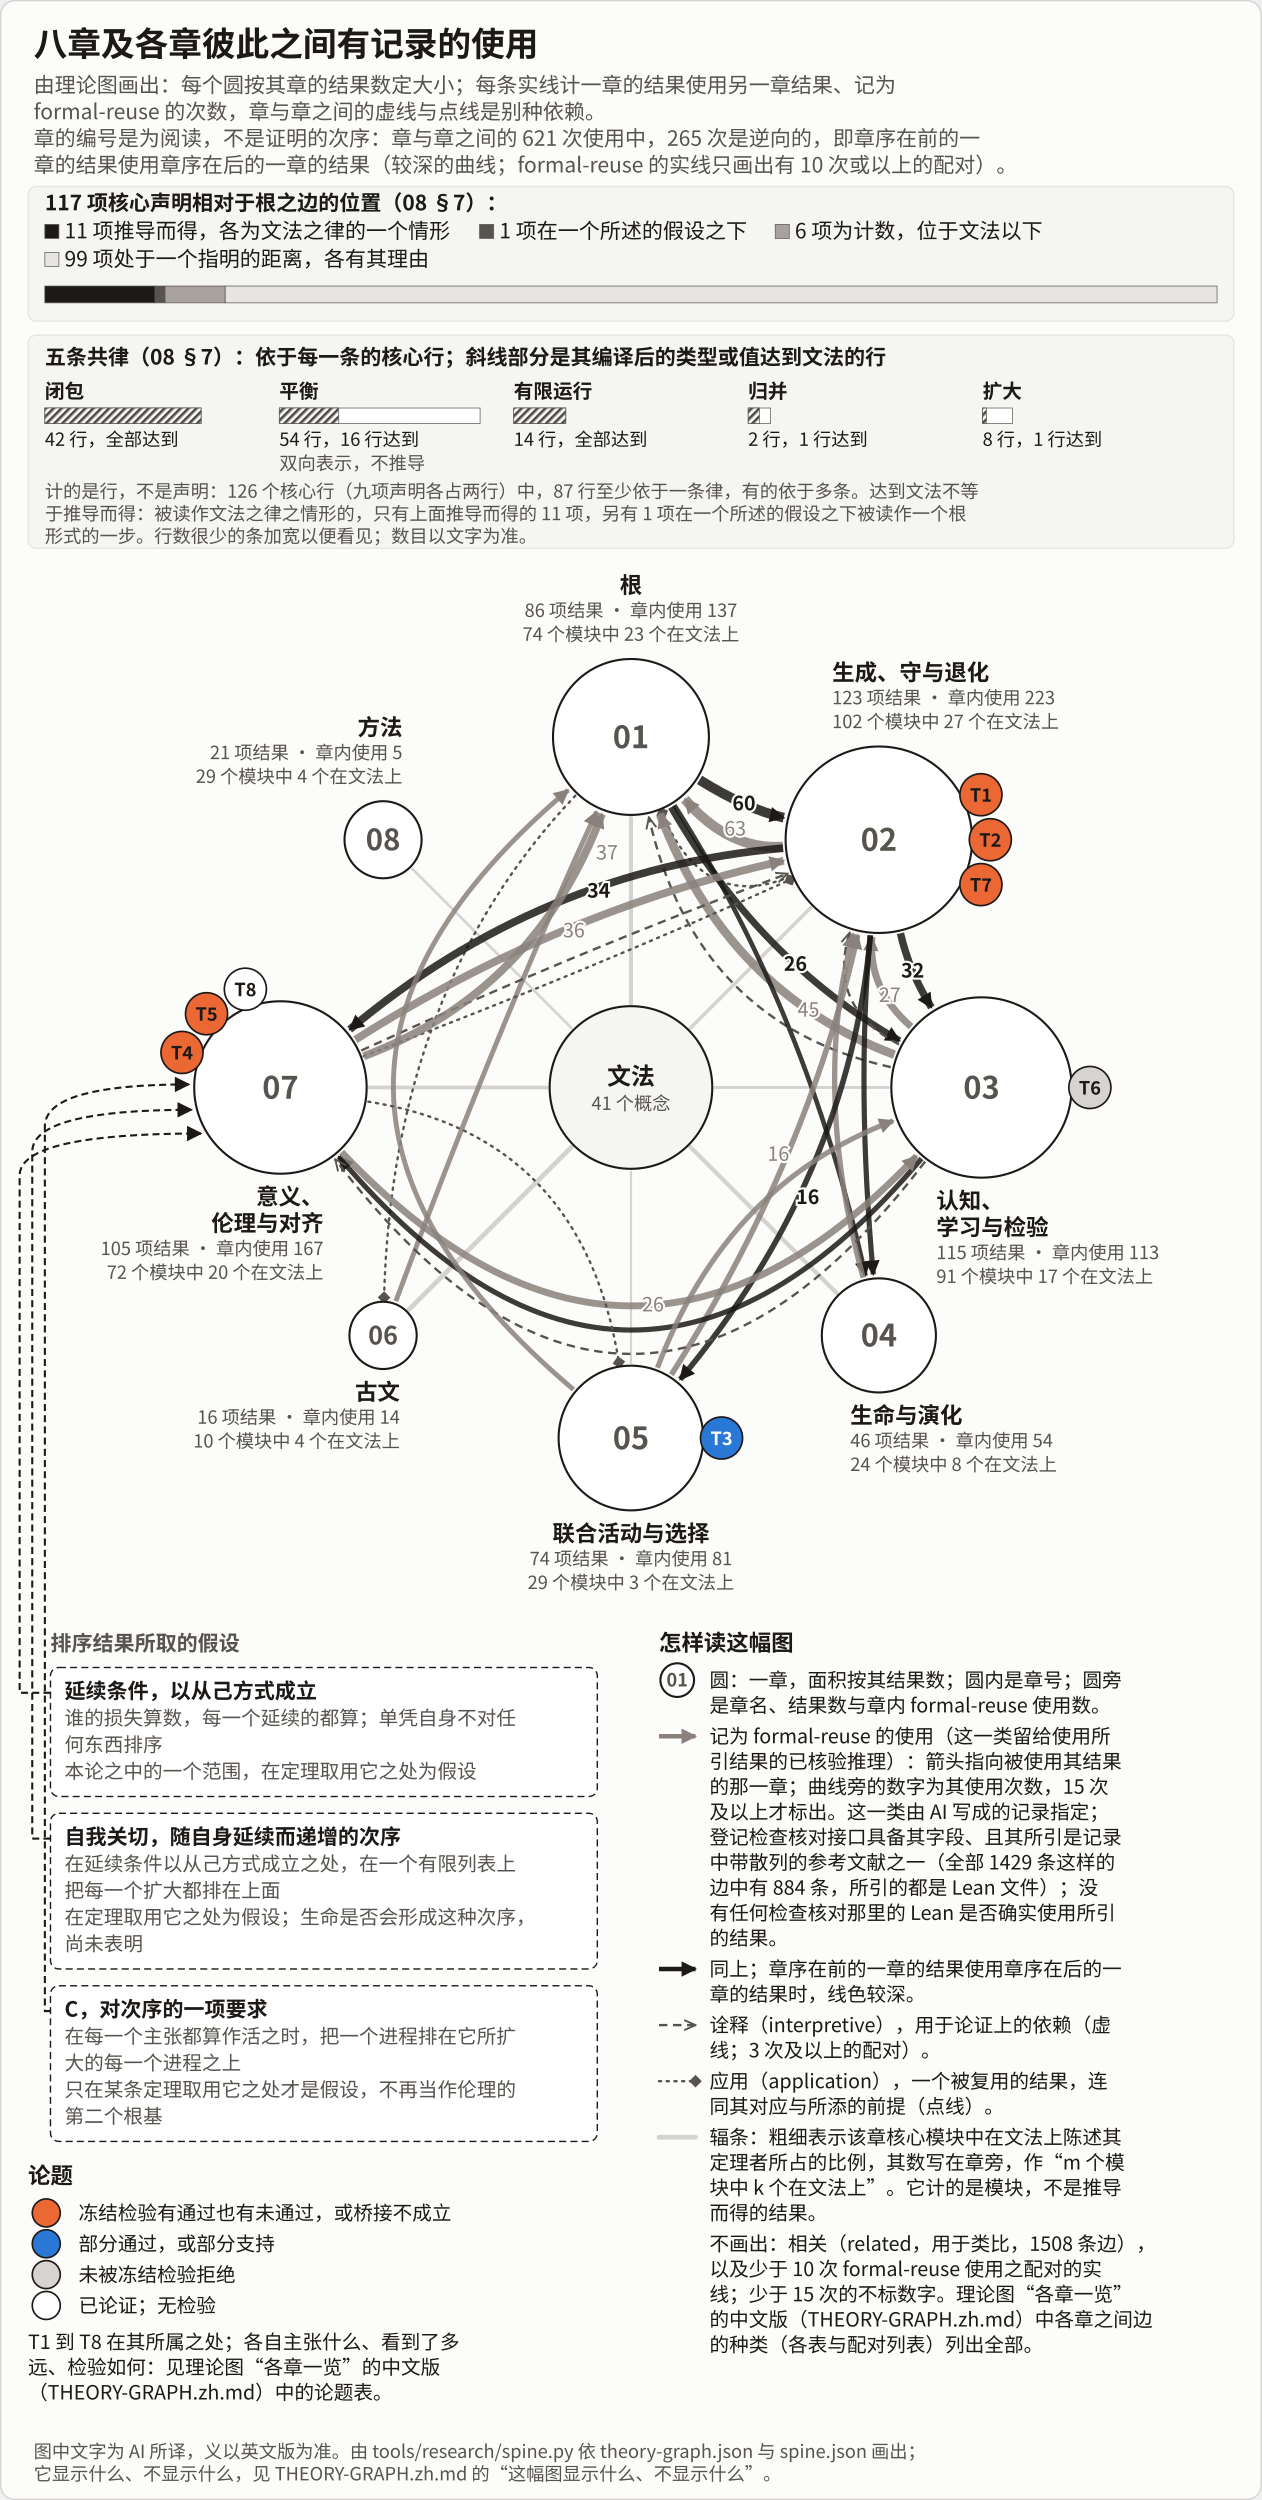
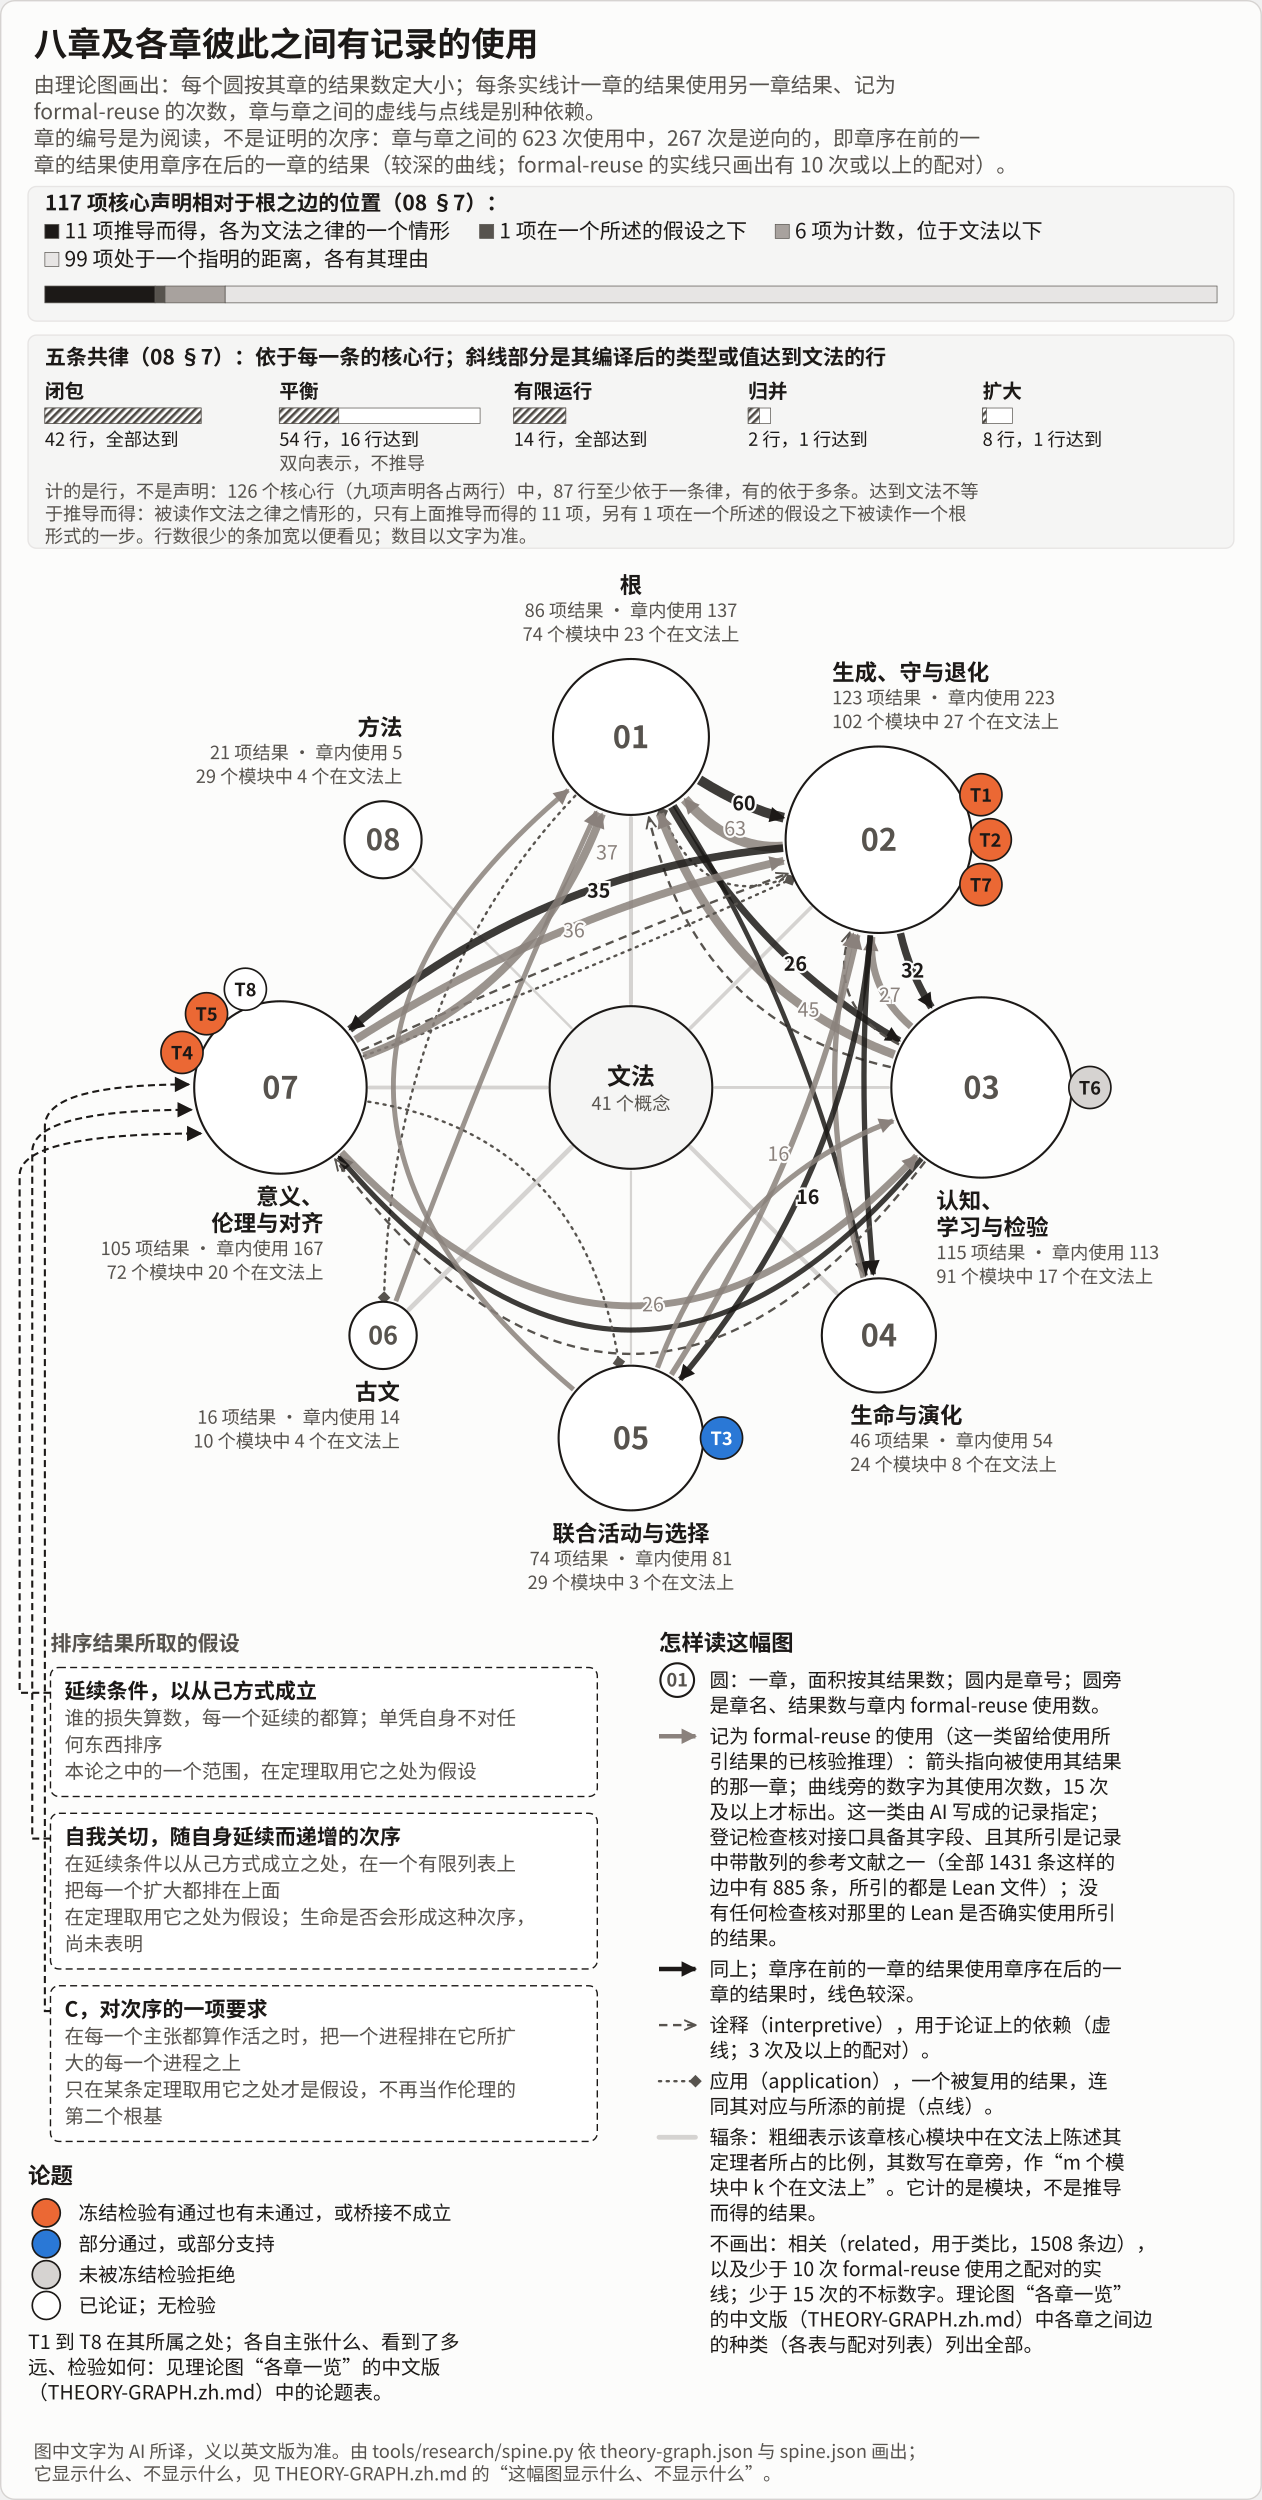
<svg xmlns="http://www.w3.org/2000/svg" viewBox="0 0 900 1783" width="900" height="1783" role="img" aria-labelledby="spine-title spine-desc" font-family="'PingFang SC', 'Hiragino Sans GB', 'Noto Sans CJK SC', 'Microsoft YaHei', sans-serif">
  <defs>
    <marker id="fwd" viewBox="0 0 10 10" refX="9" refY="5" markerWidth="11" markerHeight="11" markerUnits="userSpaceOnUse" orient="auto">
      <path d="M0,0 L10,5 L0,10 z" fill="#8a817c" />
    </marker>
    <marker id="back" viewBox="0 0 10 10" refX="9" refY="5" markerWidth="11" markerHeight="11" markerUnits="userSpaceOnUse" orient="auto">
      <path d="M0,0 L10,5 L0,10 z" fill="#1c1917" />
    </marker>
    <marker id="thin" viewBox="0 0 10 10" refX="9" refY="5" markerWidth="9" markerHeight="9" markerUnits="userSpaceOnUse" orient="auto">
      <path d="M0,1 L9,5 L0,9" fill="none" stroke="#57534e" stroke-width="1.5" />
    </marker>
    <marker id="diamond" viewBox="0 0 10 10" refX="5" refY="5" markerWidth="9" markerHeight="9" markerUnits="userSpaceOnUse" orient="auto">
      <path d="M5,0 L10,5 L5,10 L0,5 z" fill="#57534e" />
    </marker>
    <pattern id="reach" width="4" height="4" patternUnits="userSpaceOnUse" patternTransform="rotate(45)">
      <rect width="4" height="4" fill="#ffffff" />
      <rect width="2" height="4" fill="#57534e" />
    </pattern>
  </defs>
  <rect x="0.5" y="0.5" width="899" height="1782" rx="10" fill="#fcfcfb" stroke="#d6d3d1" />
  <text x="24" y="40" font-size="24" font-weight="bold" text-anchor="start" fill="#1c1917">八章及各章彼此之间有记录的使用</text>
  <text x="24" y="66" font-size="15" text-anchor="start" fill="#57534e">由理论图画出：每个圆按其章的结果数定大小；每条实线计一章的结果使用另一章结果、记为</text>
  <text x="24" y="85" font-size="15" text-anchor="start" fill="#57534e">formal-reuse 的次数，章与章之间的虚线与点线是别种依赖。</text>
-   <text x="24" y="104" font-size="15" text-anchor="start" fill="#57534e">章的编号是为阅读，不是证明的次序：章与章之间的 621 次使用中，265 次是逆向的，即章序在前的一</text>
+   <text x="24" y="104" font-size="15" text-anchor="start" fill="#57534e">章的编号是为阅读，不是证明的次序：章与章之间的 623 次使用中，267 次是逆向的，即章序在前的一</text>
  <text x="24" y="123" font-size="15" text-anchor="start" fill="#57534e">章的结果使用章序在后的一章的结果（较深的曲线；formal-reuse 的实线只画出有 10 次或以上的配对）。</text>
  <rect x="20" y="133" width="860" height="96" rx="6" fill="#f5f5f4" stroke="#e7e5e4" />
  <text x="32" y="150" font-size="15" font-weight="bold" text-anchor="start" fill="#1c1917">117 项核心声明相对于根之边的位置（08 §7）：</text>
  <rect x="32" y="160" width="10" height="10" fill="#1c1917" stroke="#57534e" stroke-width="0.5" />
  <text x="46" y="170" font-size="15" text-anchor="start" fill="#1c1917">11 项推导而得，各为文法之律的一个情形</text>
  <rect x="342.1" y="160" width="10" height="10" fill="#57534e" stroke="#57534e" stroke-width="0.5" />
  <text x="356.1" y="170" font-size="15" text-anchor="start" fill="#1c1917">1 项在一个所述的假设之下</text>
  <rect x="552.9" y="160" width="10" height="10" fill="#a8a29e" stroke="#57534e" stroke-width="0.5" />
  <text x="566.9" y="170" font-size="15" text-anchor="start" fill="#1c1917">6 项为计数，位于文法以下</text>
  <rect x="32" y="180" width="10" height="10" fill="#e7e5e4" stroke="#57534e" stroke-width="0.5" />
  <text x="46" y="190" font-size="15" text-anchor="start" fill="#1c1917">99 项处于一个指明的距离，各有其理由</text>
  <rect x="32" y="204" width="78.6" height="12" fill="#1c1917" stroke="#57534e" stroke-width="0.5" />
  <rect x="110.6" y="204" width="7.1" height="12" fill="#57534e" stroke="#57534e" stroke-width="0.5" />
  <rect x="117.7" y="204" width="42.9" height="12" fill="#a8a29e" stroke="#57534e" stroke-width="0.5" />
  <rect x="160.6" y="204" width="707.4" height="12" fill="#e7e5e4" stroke="#57534e" stroke-width="0.5" />
  <rect x="20" y="239" width="860" height="152" rx="6" fill="#f5f5f4" stroke="#e7e5e4" />
  <text x="32" y="260" font-size="15" font-weight="bold" text-anchor="start" fill="#1c1917">五条共律（08 §7）：依于每一条的核心行；斜线部分是其编译后的类型或值达到文法的行</text>
  <text x="32" y="284" font-size="14" font-weight="bold" text-anchor="start" fill="#1c1917">闭包</text>
  <rect x="32" y="291" width="111.4" height="11" fill="#ffffff" stroke="#57534e" stroke-width="0.5" />
  <rect x="32" y="291" width="111.4" height="11" fill="url(#reach)" stroke="#57534e" stroke-width="0.5" />
  <text x="32" y="318" font-size="13" text-anchor="start" fill="#1c1917">42 行，全部达到</text>
  <text x="199.2" y="284" font-size="14" font-weight="bold" text-anchor="start" fill="#1c1917">平衡</text>
  <rect x="199.2" y="291" width="143.2" height="11" fill="#ffffff" stroke="#57534e" stroke-width="0.5" />
  <rect x="199.2" y="291" width="42.4" height="11" fill="url(#reach)" stroke="#57534e" stroke-width="0.5" />
  <text x="199.2" y="318" font-size="13" text-anchor="start" fill="#1c1917">54 行，16 行达到</text>
  <text x="199.2" y="335" font-size="13" text-anchor="start" fill="#57534e">双向表示，不推导</text>
  <text x="366.4" y="284" font-size="14" font-weight="bold" text-anchor="start" fill="#1c1917">有限运行</text>
  <rect x="366.4" y="291" width="37.1" height="11" fill="#ffffff" stroke="#57534e" stroke-width="0.5" />
  <rect x="366.4" y="291" width="37.1" height="11" fill="url(#reach)" stroke="#57534e" stroke-width="0.5" />
  <text x="366.4" y="318" font-size="13" text-anchor="start" fill="#1c1917">14 行，全部达到</text>
  <text x="533.6" y="284" font-size="14" font-weight="bold" text-anchor="start" fill="#1c1917">归并</text>
  <rect x="533.6" y="291" width="16" height="11" fill="#ffffff" stroke="#57534e" stroke-width="0.5" />
  <rect x="533.6" y="291" width="8" height="11" fill="url(#reach)" stroke="#57534e" stroke-width="0.5" />
  <text x="533.6" y="318" font-size="13" text-anchor="start" fill="#1c1917">2 行，1 行达到</text>
  <text x="700.8" y="284" font-size="14" font-weight="bold" text-anchor="start" fill="#1c1917">扩大</text>
  <rect x="700.8" y="291" width="21.2" height="11" fill="#ffffff" stroke="#57534e" stroke-width="0.5" />
  <rect x="700.8" y="291" width="2.7" height="11" fill="url(#reach)" stroke="#57534e" stroke-width="0.5" />
  <text x="700.8" y="318" font-size="13" text-anchor="start" fill="#1c1917">8 行，1 行达到</text>
  <text x="32" y="355" font-size="13" text-anchor="start" fill="#57534e">计的是行，不是声明：126 个核心行（九项声明各占两行）中，87 行至少依于一条律，有的依于多条。达到文法不等</text>
  <text x="32" y="371" font-size="13" text-anchor="start" fill="#57534e">于推导而得：被读作文法之律之情形的，只有上面推导而得的 11 项，另有 1 项在一个所述的假设之下被读作一个根</text>
  <text x="32" y="387" font-size="13" text-anchor="start" fill="#57534e">形式的一步。行数很少的条加宽以便看见；数目以文字为准。</text>
  <line x1="450" y1="583.3" x2="450" y2="715.6" stroke="#a8a29e" stroke-opacity="0.45" stroke-width="2.9" stroke-linecap="round" />
  <line x1="578.3" y1="647.3" x2="492.4" y2="733.2" stroke="#a8a29e" stroke-opacity="0.45" stroke-width="2.6" stroke-linecap="round" />
  <line x1="633.7" y1="775.6" x2="510" y2="775.6" stroke="#a8a29e" stroke-opacity="0.45" stroke-width="2.1" stroke-linecap="round" />
  <line x1="596.6" y1="922.2" x2="492.4" y2="818.1" stroke="#a8a29e" stroke-opacity="0.45" stroke-width="3" stroke-linecap="round" />
  <line x1="450" y1="972" x2="450" y2="835.6" stroke="#a8a29e" stroke-opacity="0.45" stroke-width="1.6" stroke-linecap="round" />
  <line x1="291.6" y1="934" x2="407.6" y2="818.1" stroke="#a8a29e" stroke-opacity="0.45" stroke-width="3.4" stroke-linecap="round" />
  <line x1="263.5" y1="775.6" x2="390" y2="775.6" stroke="#a8a29e" stroke-opacity="0.45" stroke-width="2.7" stroke-linecap="round" />
  <line x1="294.1" y1="619.7" x2="407.6" y2="733.2" stroke="#a8a29e" stroke-opacity="0.45" stroke-width="1.8" stroke-linecap="round" />
  <circle cx="450" cy="775.6" r="58" fill="#f5f5f4" stroke="#1c1917" stroke-width="1.5" />
  <text x="450" y="773.6" font-size="17" font-weight="bold" text-anchor="middle" fill="#1c1917">文法</text>
  <text x="450" y="791.6" font-size="13" text-anchor="middle" fill="#57534e">41 个概念</text>
  <path d="M498.9,556.2 Q532.3,577 559,583.2" fill="none" stroke="#1c1917" stroke-opacity="0.85" stroke-width="7" marker-end="url(#back)" />
  <path d="M558.4,603.8 Q520,606.6 488.4,570" fill="none" stroke="#8a817c" stroke-opacity="0.85" stroke-width="7.1" marker-end="url(#fwd)" />
  <path d="M563.5,625.2 Q501.7,650.9 472.3,579.9" fill="none" stroke="#57534e" stroke-width="1.7" stroke-dasharray="1.5 4" stroke-linecap="round" marker-end="url(#diamond)" />
  <path d="M478.7,575.7 Q541.1,684.6 641.6,742.2" fill="none" stroke="#1c1917" stroke-opacity="0.85" stroke-width="4.9" marker-end="url(#back)" />
  <path d="M637.9,752.2 Q518.4,707.2 470.7,580.5" fill="none" stroke="#8a817c" stroke-opacity="0.85" stroke-width="6.2" marker-end="url(#fwd)" />
  <path d="M635.3,761.1 Q495.8,729.8 462.8,582.9" fill="none" stroke="#57534e" stroke-width="1.7" stroke-dasharray="6 4" marker-end="url(#thin)" />
  <path d="M481,574.3 Q576,723.5 617.3,909.8" fill="none" stroke="#1c1917" stroke-opacity="0.85" stroke-width="3.3" marker-end="url(#back)" />
  <path d="M410.3,567.5 Q279.7,705.1 273.9,925.4" fill="none" stroke="#57534e" stroke-width="1.7" stroke-dasharray="1.5 4" stroke-linecap="round" marker-end="url(#diamond)" />
  <path d="M282.3,928 Q353.6,735.7 425.5,578.9" fill="none" stroke="#8a817c" stroke-opacity="0.85" stroke-width="3.5" marker-end="url(#fwd)" />
  <path d="M642.2,665.6 Q648.6,693.4 664.3,718.5" fill="none" stroke="#1c1917" stroke-opacity="0.85" stroke-width="5.3" marker-end="url(#back)" />
  <path d="M649.8,732.2 Q619,705.6 621.8,668.2" fill="none" stroke="#8a817c" stroke-opacity="0.85" stroke-width="5" marker-end="url(#fwd)" />
  <path d="M641.2,744.9 Q589.5,717.9 606,665.2" fill="none" stroke="#57534e" stroke-width="1.7" stroke-dasharray="6 4" marker-end="url(#thin)" />
-   <path d="M620.6,667.1 Q610.8,775.6 622.8,908.9" fill="none" stroke="#1c1917" stroke-opacity="0.85" stroke-width="3.7" marker-end="url(#back)" />
+   <path d="M620.6,667.1 Q610.8,775.6 622.8,908.9" fill="none" stroke="#1c1917" stroke-opacity="0.85" stroke-width="3.8" marker-end="url(#back)" />
  <path d="M615.6,911.2 Q578.8,775.6 608.6,666" fill="none" stroke="#8a817c" stroke-opacity="0.85" stroke-width="3.8" marker-end="url(#fwd)" />
  <path d="M620.8,667.1 Q605.5,840.1 485.1,983.8" fill="none" stroke="#1c1917" stroke-opacity="0.85" stroke-width="4" marker-end="url(#back)" />
  <path d="M478.8,980.4 Q576,827.8 611.7,666.8" fill="none" stroke="#8a817c" stroke-opacity="0.85" stroke-width="4" marker-end="url(#fwd)" />
  <path d="M558.5,604.9 Q385.6,620.1 249.4,734.2" fill="none" stroke="#1c1917" stroke-opacity="0.85" stroke-width="5.5" marker-end="url(#back)" />
  <path d="M253.5,741.5 Q397.8,649.7 558.9,613.9" fill="none" stroke="#8a817c" stroke-opacity="0.85" stroke-width="5.6" marker-end="url(#fwd)" />
  <path d="M257.7,749.2 Q410.1,679.3 561.6,623.1" fill="none" stroke="#57534e" stroke-width="1.7" stroke-dasharray="6 4" marker-end="url(#thin)" />
  <path d="M259.4,753.2 Q416.2,694 563.4,627.5" fill="none" stroke="#57534e" stroke-width="1.7" stroke-dasharray="1.5 4" stroke-linecap="round" marker-end="url(#diamond)" />
  <path d="M657.2,826.3 Q450,1071.6 241.6,824.9" fill="none" stroke="#1c1917" stroke-opacity="0.85" stroke-width="3.7" marker-end="url(#back)" />
  <path d="M659.8,828.4 Q450,1103.6 239.1,826.9" fill="none" stroke="#57534e" stroke-width="1.7" stroke-dasharray="6 4" marker-end="url(#thin)" />
  <path d="M243.6,821.7 Q450,1039.6 653.7,824.5" fill="none" stroke="#8a817c" stroke-opacity="0.85" stroke-width="4.9" marker-end="url(#fwd)" />
  <path d="M409,991 Q154,775.6 405.2,563.5" fill="none" stroke="#8a817c" stroke-opacity="0.85" stroke-width="3.5" marker-end="url(#fwd)" />
  <path d="M468.9,975.5 Q518.4,844.1 637,799.4" fill="none" stroke="#8a817c" stroke-opacity="0.85" stroke-width="3.7" marker-end="url(#fwd)" />
  <path d="M259.4,753.3 Q381.6,707.2 429.3,580.5" fill="none" stroke="#8a817c" stroke-opacity="0.85" stroke-width="5.7" marker-end="url(#fwd)" />
  <path d="M262.7,785.7 Q415.5,810.1 441.4,971.7" fill="none" stroke="#57534e" stroke-width="1.7" stroke-dasharray="1.5 4" stroke-linecap="round" marker-end="url(#diamond)" />
  <circle cx="450" cy="525.6" r="55.6" fill="#ffffff" stroke="#1c1917" stroke-width="1.5" />
  <text x="450" y="533.6" font-size="22" font-weight="bold" text-anchor="middle" fill="#57534e">01</text>
  <text x="450" y="423" font-size="16" font-weight="bold" text-anchor="middle" fill="#1c1917" stroke="#fcfcfb" stroke-width="3" paint-order="stroke">根</text>
  <text x="450" y="440" font-size="13" text-anchor="middle" fill="#57534e" stroke="#fcfcfb" stroke-width="3" paint-order="stroke">86 项结果 · 章内使用 137</text>
  <text x="450" y="457" font-size="13" text-anchor="middle" fill="#57534e" stroke="#fcfcfb" stroke-width="3" paint-order="stroke">74 个模块中 23 个在文法上</text>
  <circle cx="626.8" cy="598.9" r="66.5" fill="#ffffff" stroke="#1c1917" stroke-width="1.5" />
  <text x="626.8" y="606.8" font-size="22" font-weight="bold" text-anchor="middle" fill="#57534e">02</text>
  <text x="593.5" y="485.3" font-size="16" font-weight="bold" text-anchor="start" fill="#1c1917" stroke="#fcfcfb" stroke-width="3" paint-order="stroke">生成、守与退化</text>
  <text x="593.5" y="502.3" font-size="13" text-anchor="start" fill="#57534e" stroke="#fcfcfb" stroke-width="3" paint-order="stroke">123 项结果 · 章内使用 223</text>
  <text x="593.5" y="519.3" font-size="13" text-anchor="start" fill="#57534e" stroke="#fcfcfb" stroke-width="3" paint-order="stroke">102 个模块中 27 个在文法上</text>
  <circle cx="700" cy="775.6" r="64.3" fill="#ffffff" stroke="#1c1917" stroke-width="1.5" />
  <text x="700" y="783.6" font-size="22" font-weight="bold" text-anchor="middle" fill="#57534e">03</text>
  <text x="667.8" y="862" font-size="16" font-weight="bold" text-anchor="start" fill="#1c1917" stroke="#fcfcfb" stroke-width="3" paint-order="stroke">认知、</text>
  <text x="667.8" y="881" font-size="16" font-weight="bold" text-anchor="start" fill="#1c1917" stroke="#fcfcfb" stroke-width="3" paint-order="stroke">学习与检验</text>
  <text x="667.8" y="898" font-size="13" text-anchor="start" fill="#57534e" stroke="#fcfcfb" stroke-width="3" paint-order="stroke">115 项结果 · 章内使用 113</text>
  <text x="667.8" y="915" font-size="13" text-anchor="start" fill="#57534e" stroke="#fcfcfb" stroke-width="3" paint-order="stroke">91 个模块中 17 个在文法上</text>
  <circle cx="626.8" cy="952.4" r="40.7" fill="#ffffff" stroke="#1c1917" stroke-width="1.5" />
  <text x="626.8" y="960.3" font-size="22" font-weight="bold" text-anchor="middle" fill="#57534e">04</text>
  <text x="606.4" y="1015.1" font-size="16" font-weight="bold" text-anchor="start" fill="#1c1917" stroke="#fcfcfb" stroke-width="3" paint-order="stroke">生命与演化</text>
  <text x="606.4" y="1032.1" font-size="13" text-anchor="start" fill="#57534e" stroke="#fcfcfb" stroke-width="3" paint-order="stroke">46 项结果 · 章内使用 54</text>
  <text x="606.4" y="1049.1" font-size="13" text-anchor="start" fill="#57534e" stroke="#fcfcfb" stroke-width="3" paint-order="stroke">24 个模块中 8 个在文法上</text>
  <circle cx="450" cy="1025.6" r="51.6" fill="#ffffff" stroke="#1c1917" stroke-width="1.5" />
  <text x="450" y="1033.6" font-size="22" font-weight="bold" text-anchor="middle" fill="#57534e">05</text>
  <text x="450" y="1099.3" font-size="16" font-weight="bold" text-anchor="middle" fill="#1c1917" stroke="#fcfcfb" stroke-width="3" paint-order="stroke">联合活动与选择</text>
  <text x="450" y="1116.3" font-size="13" text-anchor="middle" fill="#57534e" stroke="#fcfcfb" stroke-width="3" paint-order="stroke">74 项结果 · 章内使用 81</text>
  <text x="450" y="1133.3" font-size="13" text-anchor="middle" fill="#57534e" stroke="#fcfcfb" stroke-width="3" paint-order="stroke">29 个模块中 3 个在文法上</text>
  <circle cx="273.2" cy="952.4" r="24" fill="#ffffff" stroke="#1c1917" stroke-width="1.5" />
  <text x="273.2" y="958.9" font-size="18" font-weight="bold" text-anchor="middle" fill="#57534e">06</text>
  <text x="285.2" y="998.4" font-size="16" font-weight="bold" text-anchor="end" fill="#1c1917" stroke="#fcfcfb" stroke-width="3" paint-order="stroke">古文</text>
  <text x="285.2" y="1015.4" font-size="13" text-anchor="end" fill="#57534e" stroke="#fcfcfb" stroke-width="3" paint-order="stroke">16 项结果 · 章内使用 14</text>
  <text x="285.2" y="1032.4" font-size="13" text-anchor="end" fill="#57534e" stroke="#fcfcfb" stroke-width="3" paint-order="stroke">10 个模块中 4 个在文法上</text>
  <circle cx="200" cy="775.6" r="61.5" fill="#ffffff" stroke="#1c1917" stroke-width="1.5" />
  <text x="200" y="783.6" font-size="22" font-weight="bold" text-anchor="middle" fill="#57534e">07</text>
  <text x="230.7" y="859.1" font-size="16" font-weight="bold" text-anchor="end" fill="#1c1917" stroke="#fcfcfb" stroke-width="3" paint-order="stroke">意义、</text>
  <text x="230.7" y="878.1" font-size="16" font-weight="bold" text-anchor="end" fill="#1c1917" stroke="#fcfcfb" stroke-width="3" paint-order="stroke">伦理与对齐</text>
  <text x="230.7" y="895.1" font-size="13" text-anchor="end" fill="#57534e" stroke="#fcfcfb" stroke-width="3" paint-order="stroke">105 项结果 · 章内使用 167</text>
  <text x="230.7" y="912.1" font-size="13" text-anchor="end" fill="#57534e" stroke="#fcfcfb" stroke-width="3" paint-order="stroke">72 个模块中 20 个在文法上</text>
  <circle cx="273.2" cy="598.9" r="27.5" fill="#ffffff" stroke="#1c1917" stroke-width="1.5" />
  <text x="273.2" y="606.4" font-size="21" font-weight="bold" text-anchor="middle" fill="#57534e">08</text>
  <text x="287" y="524.4" font-size="16" font-weight="bold" text-anchor="end" fill="#1c1917" stroke="#fcfcfb" stroke-width="3" paint-order="stroke">方法</text>
  <text x="287" y="541.4" font-size="13" text-anchor="end" fill="#57534e" stroke="#fcfcfb" stroke-width="3" paint-order="stroke">21 项结果 · 章内使用 5</text>
  <text x="287" y="558.4" font-size="13" text-anchor="end" fill="#57534e" stroke="#fcfcfb" stroke-width="3" paint-order="stroke">29 个模块中 4 个在文法上</text>
  <circle cx="699.6" cy="566.8" r="15" fill="#eb6834" stroke="#1c1917" stroke-width="1.2" />
  <text x="699.6" y="571.8" font-size="13" font-weight="bold" text-anchor="middle" fill="#1c1917">T1</text>
  <circle cx="706.3" cy="598.9" r="15" fill="#eb6834" stroke="#1c1917" stroke-width="1.2" />
  <text x="706.3" y="603.9" font-size="13" font-weight="bold" text-anchor="middle" fill="#1c1917">T2</text>
  <circle cx="699.6" cy="630.9" r="15" fill="#eb6834" stroke="#1c1917" stroke-width="1.2" />
  <text x="699.6" y="635.9" font-size="13" font-weight="bold" text-anchor="middle" fill="#1c1917">T7</text>
  <circle cx="514.6" cy="1025.6" r="15" fill="#2a78d6" stroke="#1c1917" stroke-width="1.2" />
  <text x="514.6" y="1030.6" font-size="13" font-weight="bold" text-anchor="middle" fill="#ffffff">T3</text>
  <circle cx="129.8" cy="750.6" r="15" fill="#eb6834" stroke="#1c1917" stroke-width="1.2" />
  <text x="129.8" y="755.6" font-size="13" font-weight="bold" text-anchor="middle" fill="#1c1917">T4</text>
  <circle cx="147.3" cy="723" r="15" fill="#eb6834" stroke="#1c1917" stroke-width="1.2" />
  <text x="147.3" y="728" font-size="13" font-weight="bold" text-anchor="middle" fill="#1c1917">T5</text>
  <circle cx="175" cy="705.5" r="15" fill="#ffffff" stroke="#1c1917" stroke-width="1.2" />
  <text x="175" y="710.5" font-size="13" font-weight="bold" text-anchor="middle" fill="#1c1917">T8</text>
  <circle cx="777.3" cy="775.6" r="15" fill="#d6d3d1" stroke="#1c1917" stroke-width="1.2" />
  <text x="777.3" y="780.6" font-size="13" font-weight="bold" text-anchor="middle" fill="#1c1917">T6</text>
  <text x="524.3" y="595.9" font-size="14" text-anchor="middle" fill="#8a817c" stroke="#fcfcfb" stroke-width="3" paint-order="stroke">63</text>
  <text x="530.6" y="577.9" font-size="14" font-weight="bold" text-anchor="middle" fill="#1c1917" stroke="#fcfcfb" stroke-width="3" paint-order="stroke">60</text>
  <text x="576.6" y="725.1" font-size="14" text-anchor="middle" fill="#8a817c" stroke="#fcfcfb" stroke-width="3" paint-order="stroke">45</text>
  <text x="432.9" y="613" font-size="14" text-anchor="middle" fill="#8a817c" stroke="#fcfcfb" stroke-width="3" paint-order="stroke">37</text>
  <text x="409.3" y="668.5" font-size="14" text-anchor="middle" fill="#8a817c" stroke="#fcfcfb" stroke-width="3" paint-order="stroke">36</text>
-   <text x="427" y="640.2" font-size="14" font-weight="bold" text-anchor="middle" fill="#1c1917" stroke="#fcfcfb" stroke-width="3" paint-order="stroke">34</text>
+   <text x="427" y="640.2" font-size="14" font-weight="bold" text-anchor="middle" fill="#1c1917" stroke="#fcfcfb" stroke-width="3" paint-order="stroke">35</text>
  <text x="650.9" y="697.2" font-size="14" font-weight="bold" text-anchor="middle" fill="#1c1917" stroke="#fcfcfb" stroke-width="3" paint-order="stroke">32</text>
  <text x="634.6" y="714.6" font-size="14" text-anchor="middle" fill="#8a817c" stroke="#fcfcfb" stroke-width="3" paint-order="stroke">27</text>
  <text x="567.3" y="692.4" font-size="14" font-weight="bold" text-anchor="middle" fill="#1c1917" stroke="#fcfcfb" stroke-width="3" paint-order="stroke">26</text>
  <text x="465.7" y="935.3" font-size="14" text-anchor="middle" fill="#8a817c" stroke="#fcfcfb" stroke-width="3" paint-order="stroke">26</text>
  <text x="576.1" y="858.7" font-size="14" font-weight="bold" text-anchor="middle" fill="#1c1917" stroke="#fcfcfb" stroke-width="3" paint-order="stroke">16</text>
  <text x="555.1" y="827.9" font-size="14" text-anchor="middle" fill="#8a817c" stroke="#fcfcfb" stroke-width="3" paint-order="stroke">16</text>
  <text x="36" y="1177.3" font-size="15" font-weight="bold" text-anchor="start" fill="#57534e">排序结果所取的假设</text>
  <rect x="36" y="1189.256" width="390" height="92" rx="6" fill="#ffffff" stroke="#1c1917" stroke-dasharray="5 3" />
  <text x="46" y="1211.3" font-size="15" font-weight="bold" text-anchor="start" fill="#1c1917">延续条件，以从己方式成立</text>
  <text x="46" y="1230.3" font-size="14" text-anchor="start" fill="#57534e">谁的损失算数，每一个延续的都算；单凭自身不对任</text>
  <text x="46" y="1249.3" font-size="14" text-anchor="start" fill="#57534e">何东西排序</text>
  <text x="46" y="1268.3" font-size="14" text-anchor="start" fill="#57534e">本论之中的一个范围，在定理取用它之处为假设</text>
  <path d="M36,1207.3 L14,1207.3 L14,838.4 Q14,808.4 143.3,808.4" fill="none" stroke="#1c1917" stroke-width="1.5" stroke-dasharray="5 3" marker-end="url(#back)" />
  <rect x="36" y="1293.256" width="390" height="111" rx="6" fill="#ffffff" stroke="#1c1917" stroke-dasharray="5 3" />
  <text x="46" y="1315.3" font-size="15" font-weight="bold" text-anchor="start" fill="#1c1917">自我关切，随自身延续而递增的次序</text>
  <text x="46" y="1334.3" font-size="14" text-anchor="start" fill="#57534e">在延续条件以从己方式成立之处，在一个有限列表上</text>
  <text x="46" y="1353.3" font-size="14" text-anchor="start" fill="#57534e">把每一个扩大都排在上面</text>
  <text x="46" y="1372.3" font-size="14" text-anchor="start" fill="#57534e">在定理取用它之处为假设；生命是否会形成这种次序，</text>
  <text x="46" y="1391.3" font-size="14" text-anchor="start" fill="#57534e">尚未表明</text>
  <path d="M36,1311.3 L23,1311.3 L23,821.5 Q23,791.5 136.5,791.5" fill="none" stroke="#1c1917" stroke-width="1.5" stroke-dasharray="5 3" marker-end="url(#back)" />
  <rect x="36" y="1416.256" width="390" height="111" rx="6" fill="#ffffff" stroke="#1c1917" stroke-dasharray="5 3" />
  <text x="46" y="1438.3" font-size="15" font-weight="bold" text-anchor="start" fill="#1c1917">C，对次序的一项要求</text>
  <text x="46" y="1457.3" font-size="14" text-anchor="start" fill="#57534e">在每一个主张都算作活之时，把一个进程排在它所扩</text>
  <text x="46" y="1476.3" font-size="14" text-anchor="start" fill="#57534e">大的每一个进程之上</text>
  <text x="46" y="1495.3" font-size="14" text-anchor="start" fill="#57534e">只在某条定理取用它之处才是假设，不再当作伦理的</text>
  <text x="46" y="1514.3" font-size="14" text-anchor="start" fill="#57534e">第二个根基</text>
  <path d="M36,1434.3 L32,1434.3 L32,803.4 Q32,773.4 134.6,773.4" fill="none" stroke="#1c1917" stroke-width="1.5" stroke-dasharray="5 3" marker-end="url(#back)" />
  <text x="20" y="1557.3" font-size="16" font-weight="bold" text-anchor="start" fill="#1c1917">论题</text>
  <circle cx="33" cy="1578.256" r="10" fill="#eb6834" stroke="#1c1917" stroke-width="1.2" />
  <text x="56" y="1583.3" font-size="14" text-anchor="start" fill="#1c1917">冻结检验有通过也有未通过，或桥接不成立</text>
  <circle cx="33" cy="1600.256" r="10" fill="#2a78d6" stroke="#1c1917" stroke-width="1.2" />
  <text x="56" y="1605.3" font-size="14" text-anchor="start" fill="#1c1917">部分通过，或部分支持</text>
  <circle cx="33" cy="1622.256" r="10" fill="#d6d3d1" stroke="#1c1917" stroke-width="1.2" />
  <text x="56" y="1627.3" font-size="14" text-anchor="start" fill="#1c1917">未被冻结检验拒绝</text>
  <circle cx="33" cy="1644.256" r="10" fill="#ffffff" stroke="#1c1917" stroke-width="1.2" />
  <text x="56" y="1649.3" font-size="14" text-anchor="start" fill="#1c1917">已论证；无检验</text>
  <text x="20" y="1675.3" font-size="14" text-anchor="start" fill="#1c1917">T1 到 T8 在其所属之处；各自主张什么、看到了多</text>
  <text x="20" y="1693.3" font-size="14" text-anchor="start" fill="#1c1917">远、检验如何：见理论图“各章一览”的中文版</text>
  <text x="20" y="1711.3" font-size="14" text-anchor="start" fill="#1c1917">（THEORY-GRAPH.zh.md）中的论题表。</text>
  <text x="470" y="1177.3" font-size="16" font-weight="bold" text-anchor="start" fill="#1c1917">怎样读这幅图</text>
  <circle cx="483" cy="1198.256" r="12" fill="#ffffff" stroke="#1c1917" stroke-width="1.5" />
  <text x="483" y="1202.8" font-size="13" font-weight="bold" text-anchor="middle" fill="#57534e">01</text>
  <text x="506" y="1203.3" font-size="14" text-anchor="start" fill="#1c1917">圆：一章，面积按其结果数；圆内是章号；圆旁</text>
  <text x="506" y="1221.3" font-size="14" text-anchor="start" fill="#1c1917">是章名、结果数与章内 formal-reuse 使用数。</text>
  <line x1="470" y1="1238.3" x2="496" y2="1238.3" stroke="#8a817c" stroke-width="3.2" marker-end="url(#fwd)" />
  <text x="506" y="1243.3" font-size="14" text-anchor="start" fill="#1c1917">记为 formal-reuse 的使用（这一类留给使用所</text>
  <text x="506" y="1261.3" font-size="14" text-anchor="start" fill="#1c1917">引结果的已核验推理）：箭头指向被使用其结果</text>
  <text x="506" y="1279.3" font-size="14" text-anchor="start" fill="#1c1917">的那一章；曲线旁的数字为其使用次数，15 次</text>
  <text x="506" y="1297.3" font-size="14" text-anchor="start" fill="#1c1917">及以上才标出。这一类由 AI 写成的记录指定；</text>
  <text x="506" y="1315.3" font-size="14" text-anchor="start" fill="#1c1917">登记检查核对接口具备其字段、且其所引是记录</text>
-   <text x="506" y="1333.3" font-size="14" text-anchor="start" fill="#1c1917">中带散列的参考文献之一（全部 1429 条这样的</text>
-   <text x="506" y="1351.3" font-size="14" text-anchor="start" fill="#1c1917">边中有 884 条，所引的都是 Lean 文件）；没</text>
+   <text x="506" y="1333.3" font-size="14" text-anchor="start" fill="#1c1917">中带散列的参考文献之一（全部 1431 条这样的</text>
+   <text x="506" y="1351.3" font-size="14" text-anchor="start" fill="#1c1917">边中有 885 条，所引的都是 Lean 文件）；没</text>
  <text x="506" y="1369.3" font-size="14" text-anchor="start" fill="#1c1917">有任何检查核对那里的 Lean 是否确实使用所引</text>
  <text x="506" y="1387.3" font-size="14" text-anchor="start" fill="#1c1917">的结果。</text>
  <line x1="470" y1="1404.3" x2="496" y2="1404.3" stroke="#1c1917" stroke-width="3.2" marker-end="url(#back)" />
  <text x="506" y="1409.3" font-size="14" text-anchor="start" fill="#1c1917">同上；章序在前的一章的结果使用章序在后的一</text>
  <text x="506" y="1427.3" font-size="14" text-anchor="start" fill="#1c1917">章的结果时，线色较深。</text>
  <line x1="470" y1="1444.3" x2="496" y2="1444.3" stroke="#57534e" stroke-width="1.7" stroke-dasharray="6 4" marker-end="url(#thin)" />
  <text x="506" y="1449.3" font-size="14" text-anchor="start" fill="#1c1917">诠释（interpretive），用于论证上的依赖（虚</text>
  <text x="506" y="1467.3" font-size="14" text-anchor="start" fill="#1c1917">线；3 次及以上的配对）。</text>
  <line x1="470" y1="1484.3" x2="496" y2="1484.3" stroke="#57534e" stroke-width="1.7" stroke-dasharray="1.5 4" stroke-linecap="round" marker-end="url(#diamond)" />
  <text x="506" y="1489.3" font-size="14" text-anchor="start" fill="#1c1917">应用（application），一个被复用的结果，连</text>
  <text x="506" y="1507.3" font-size="14" text-anchor="start" fill="#1c1917">同其对应与所添的前提（点线）。</text>
  <line x1="470" y1="1524.3" x2="496" y2="1524.3" stroke="#a8a29e" stroke-opacity="0.45" stroke-width="3.4" stroke-linecap="round" />
  <text x="506" y="1529.3" font-size="14" text-anchor="start" fill="#1c1917">辐条：粗细表示该章核心模块中在文法上陈述其</text>
  <text x="506" y="1547.3" font-size="14" text-anchor="start" fill="#1c1917">定理者所占的比例，其数写在章旁，作“m 个模</text>
  <text x="506" y="1565.3" font-size="14" text-anchor="start" fill="#1c1917">块中 k 个在文法上”。它计的是模块，不是推导</text>
  <text x="506" y="1583.3" font-size="14" text-anchor="start" fill="#1c1917">而得的结果。</text>
  <text x="506" y="1605.3" font-size="14" text-anchor="start" fill="#1c1917">不画出：相关（related，用于类比，1508 条边），</text>
  <text x="506" y="1623.3" font-size="14" text-anchor="start" fill="#1c1917">以及少于 10 次 formal-reuse 使用之配对的实</text>
  <text x="506" y="1641.3" font-size="14" text-anchor="start" fill="#1c1917">线；少于 15 次的不标数字。理论图“各章一览”</text>
  <text x="506" y="1659.3" font-size="14" text-anchor="start" fill="#1c1917">的中文版（THEORY-GRAPH.zh.md）中各章之间边</text>
  <text x="506" y="1677.3" font-size="14" text-anchor="start" fill="#1c1917">的种类（各表与配对列表）列出全部。</text>
  <text x="24" y="1753" font-size="13" text-anchor="start" fill="#57534e">图中文字为 AI 所译，义以英文版为准。由 tools/research/spine.py 依 theory-graph.json 与 spine.json 画出；</text>
  <text x="24" y="1769" font-size="13" text-anchor="start" fill="#57534e">它显示什么、不显示什么，见 THEORY-GRAPH.zh.md 的“这幅图显示什么、不显示什么”。</text>
</svg>
